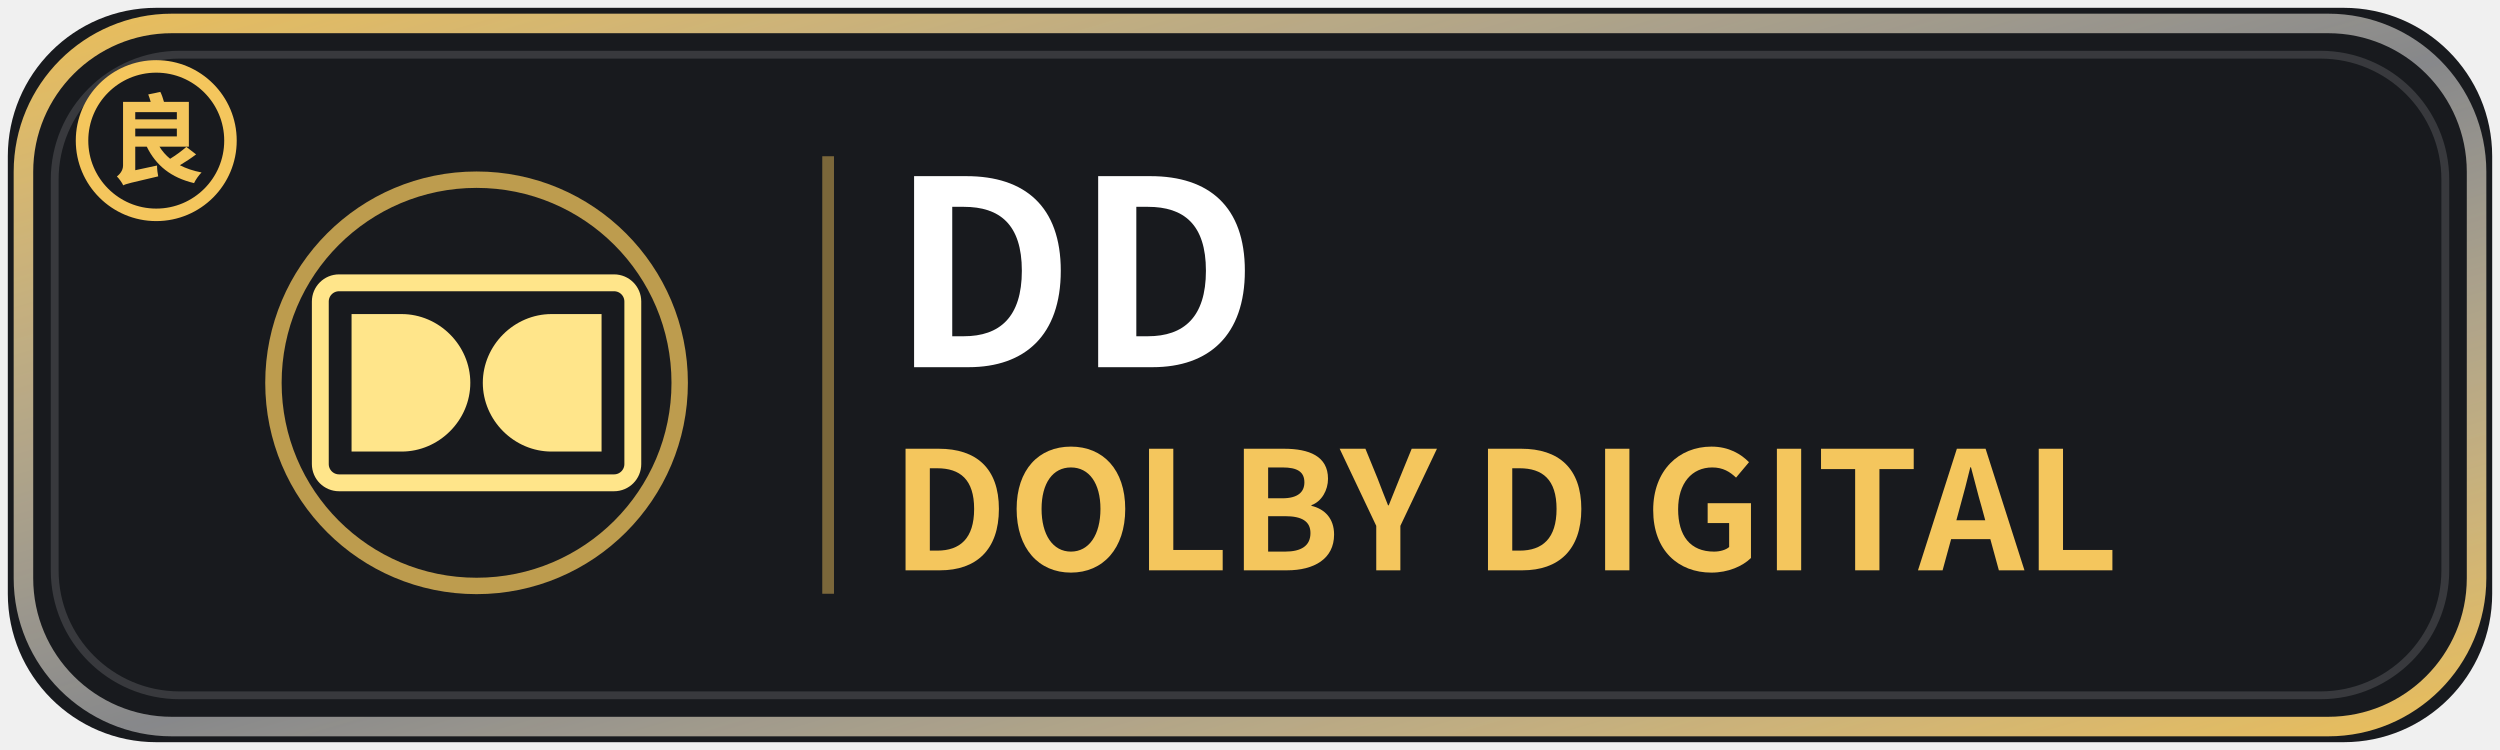
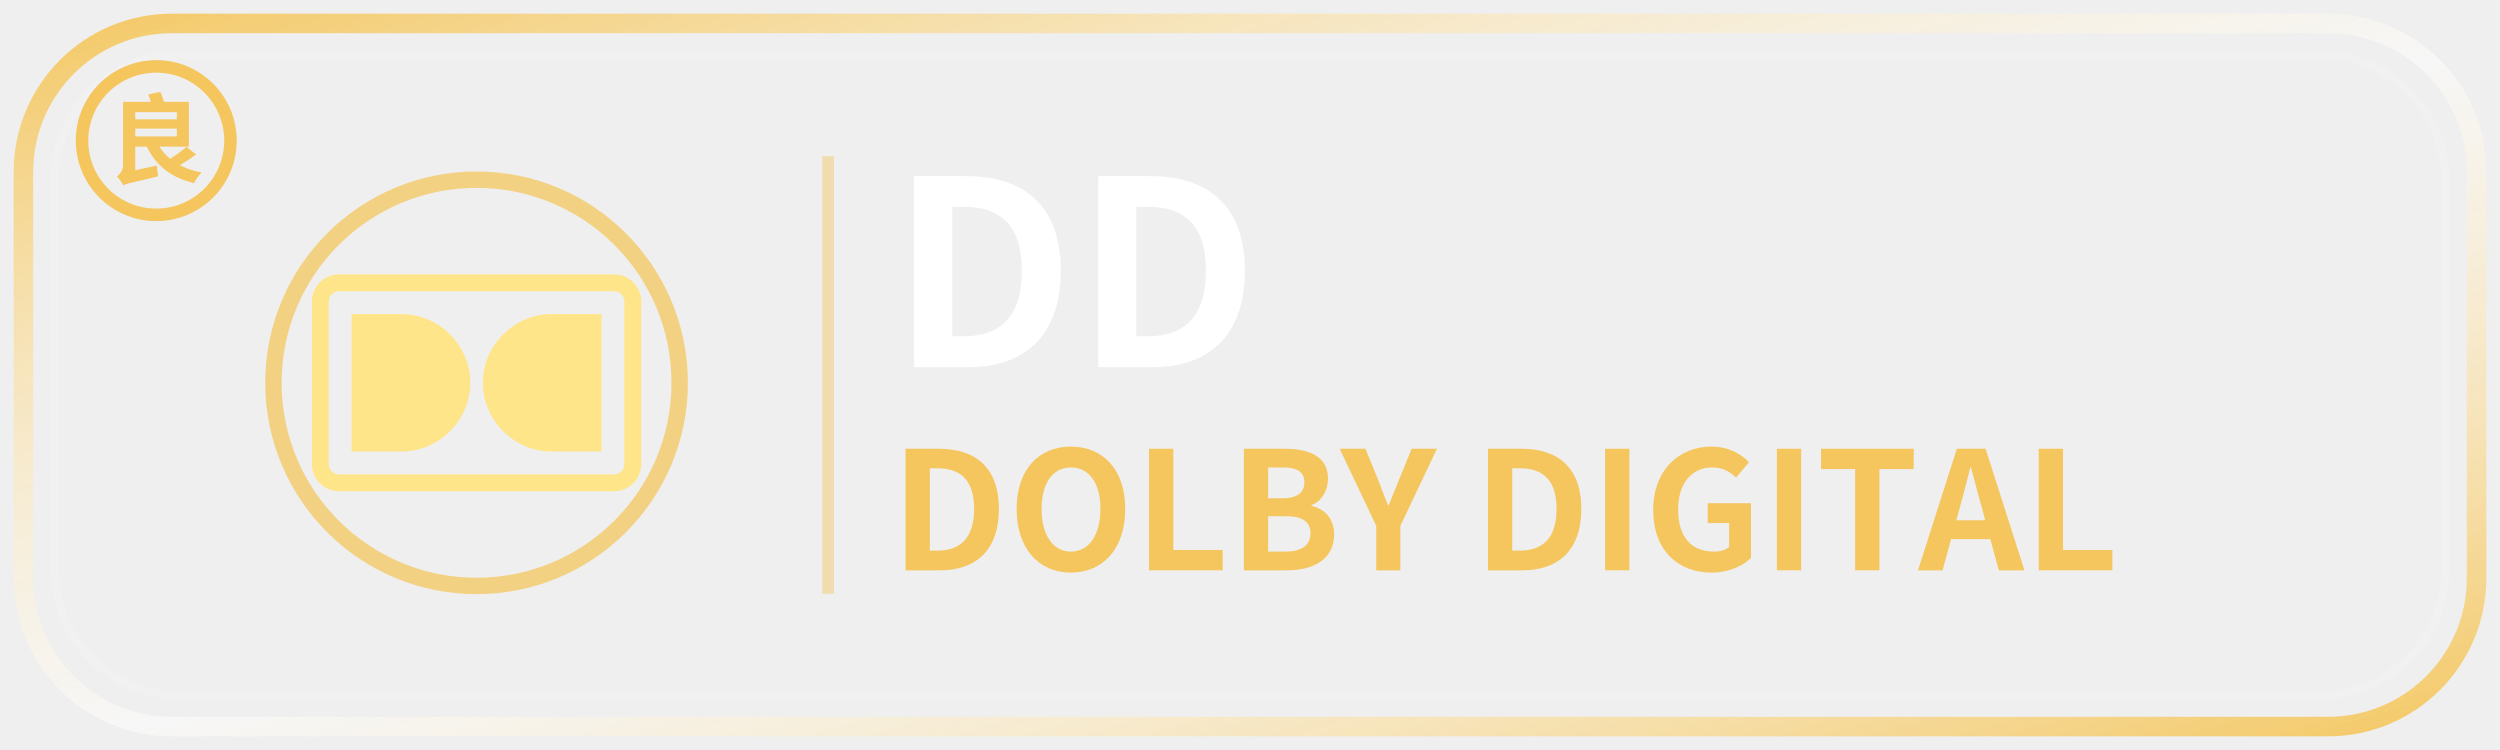
<svg xmlns="http://www.w3.org/2000/svg" width="320" height="96" viewBox="0 0 320 96" preserveAspectRatio="xMidYMid meet" overflow="hidden">
-   <rect x="1" y="1" width="318" height="94" rx="19" fill="#101216" fill-opacity="0.96" />
+   <rect x="0" y="0" width="320" height="96" fill="#000000" fill-opacity="0.004" />
  <defs>
    <linearGradient id="edge" x1="0" y1="0" x2="1" y2="1">
      <stop offset="0" stop-color="#F4C65D" stop-opacity=".95" />
      <stop offset=".52" stop-color="#FFFFFF" stop-opacity=".48" />
      <stop offset="1" stop-color="#F4C65D" stop-opacity=".95" />
    </linearGradient>
  </defs>
  <rect x="3" y="3" width="314" height="90" rx="19" fill="none" stroke="url(#edge)" stroke-width="2.5" />
  <rect x="7" y="7" width="306" height="82" rx="16" fill="none" stroke="#FFFFFF" stroke-opacity=".14" stroke-width="1" />
  <circle cx="20" cy="18" r="9.5" fill="none" stroke="#F4C65D" stroke-width="1.6" />
  <g aria-label="良" fill="#F4C65D" transform="translate(13.75 22.5) scale(0.0125 -0.0125)">
    <path d="M711 483V403H285V483ZM711 578H285V652H711ZM162 -98C191 -82 239 -72 520 -6C514 20 508 71 508 105L285 57V298H403C498 105 651 -19 887 -75C902 -42 937 8 964 34C880 50 806 75 742 108C797 141 857 180 908 219L808 296C765 257 701 210 642 174C598 210 562 251 533 298H834V757H579C570 790 557 829 542 859L418 833C427 810 436 783 443 757H160V105C160 51 122 12 97 -7C117 -26 151 -72 162 -98Z" transform="translate(0 0)" />
  </g>
  <circle cx="61" cy="49" r="26" fill="none" stroke="#F4C65D" stroke-width="2.1" stroke-opacity=".75" />
  <g transform="translate(37 25) scale(.8)">
    <rect x="5" y="14" width="50" height="32" rx="3" fill="none" stroke="#FFE58A" stroke-width="2.7" stroke-linecap="round" stroke-linejoin="round" />
    <path d="M10 19v22h8c6 0 11-5 11-11s-5-11-11-11zm40 0h-8c-6 0-11 5-11 11s5 11 11 11h8z" fill="#FFE58A" />
  </g>
  <path d="M106 20v56" stroke="#F4C65D" stroke-opacity=".45" stroke-width="1.5" />
  <g aria-label="DD" fill="#FFFFFF" transform="translate(114 47) scale(0.033 -0.033)">
    <path d="M91 0H302C521 0 660 124 660 374C660 623 521 741 294 741H91ZM239 120V622H284C423 622 509 554 509 374C509 194 423 120 284 120Z" transform="translate(0 0)" />
    <path d="M91 0H302C521 0 660 124 660 374C660 623 521 741 294 741H91ZM239 120V622H284C423 622 509 554 509 374C509 194 423 120 284 120Z" transform="translate(714 0)" />
  </g>
  <g aria-label="DOLBY DIGITAL" fill="#F4C65D" transform="translate(114 73) scale(0.021 -0.021)">
    <path d="M91 0H302C521 0 660 124 660 374C660 623 521 741 294 741H91ZM239 120V622H284C423 622 509 554 509 374C509 194 423 120 284 120Z" transform="translate(0 0)" />
    <path d="M385 -14C581 -14 716 133 716 374C716 614 581 754 385 754C189 754 54 614 54 374C54 133 189 -14 385 -14ZM385 114C275 114 206 216 206 374C206 532 275 627 385 627C495 627 565 532 565 374C565 216 495 114 385 114Z" transform="translate(714 0)" />
    <path d="M91 0H540V124H239V741H91Z" transform="translate(1484 0)" />
    <path d="M91 0H355C518 0 641 69 641 218C641 317 583 374 503 393V397C566 420 604 489 604 558C604 696 488 741 336 741H91ZM239 439V627H327C416 627 460 601 460 536C460 477 420 439 326 439ZM239 114V330H342C444 330 497 299 497 227C497 150 442 114 342 114Z" transform="translate(2062 0)" />
    <path d="M217 0H364V271L587 741H433L359 560C337 505 316 453 293 396H289C266 453 246 505 225 560L151 741H-6L217 271Z" transform="translate(2743 0)" />
    <path d="M91 0H302C521 0 660 124 660 374C660 623 521 741 294 741H91ZM239 120V622H284C423 622 509 554 509 374C509 194 423 120 284 120Z" transform="translate(3550 0)" />
    <path d="M91 0H239V741H91Z" transform="translate(4264 0)" />
    <path d="M409 -14C511 -14 599 25 650 75V409H386V288H517V142C497 124 460 114 425 114C279 114 206 211 206 372C206 531 290 627 414 627C480 627 522 600 559 565L638 659C590 708 516 754 409 754C212 754 54 611 54 367C54 120 208 -14 409 -14Z" transform="translate(4594 0)" />
    <path d="M91 0H239V741H91Z" transform="translate(5311 0)" />
    <path d="M238 0H386V617H595V741H30V617H238Z" transform="translate(5641 0)" />
    <path d="M-4 0H146L198 190H437L489 0H645L408 741H233ZM230 305 252 386C274 463 295 547 315 628H319C341 549 361 463 384 386L406 305Z" transform="translate(6266 0)" />
    <path d="M91 0H540V124H239V741H91Z" transform="translate(6907 0)" />
  </g>
</svg>
